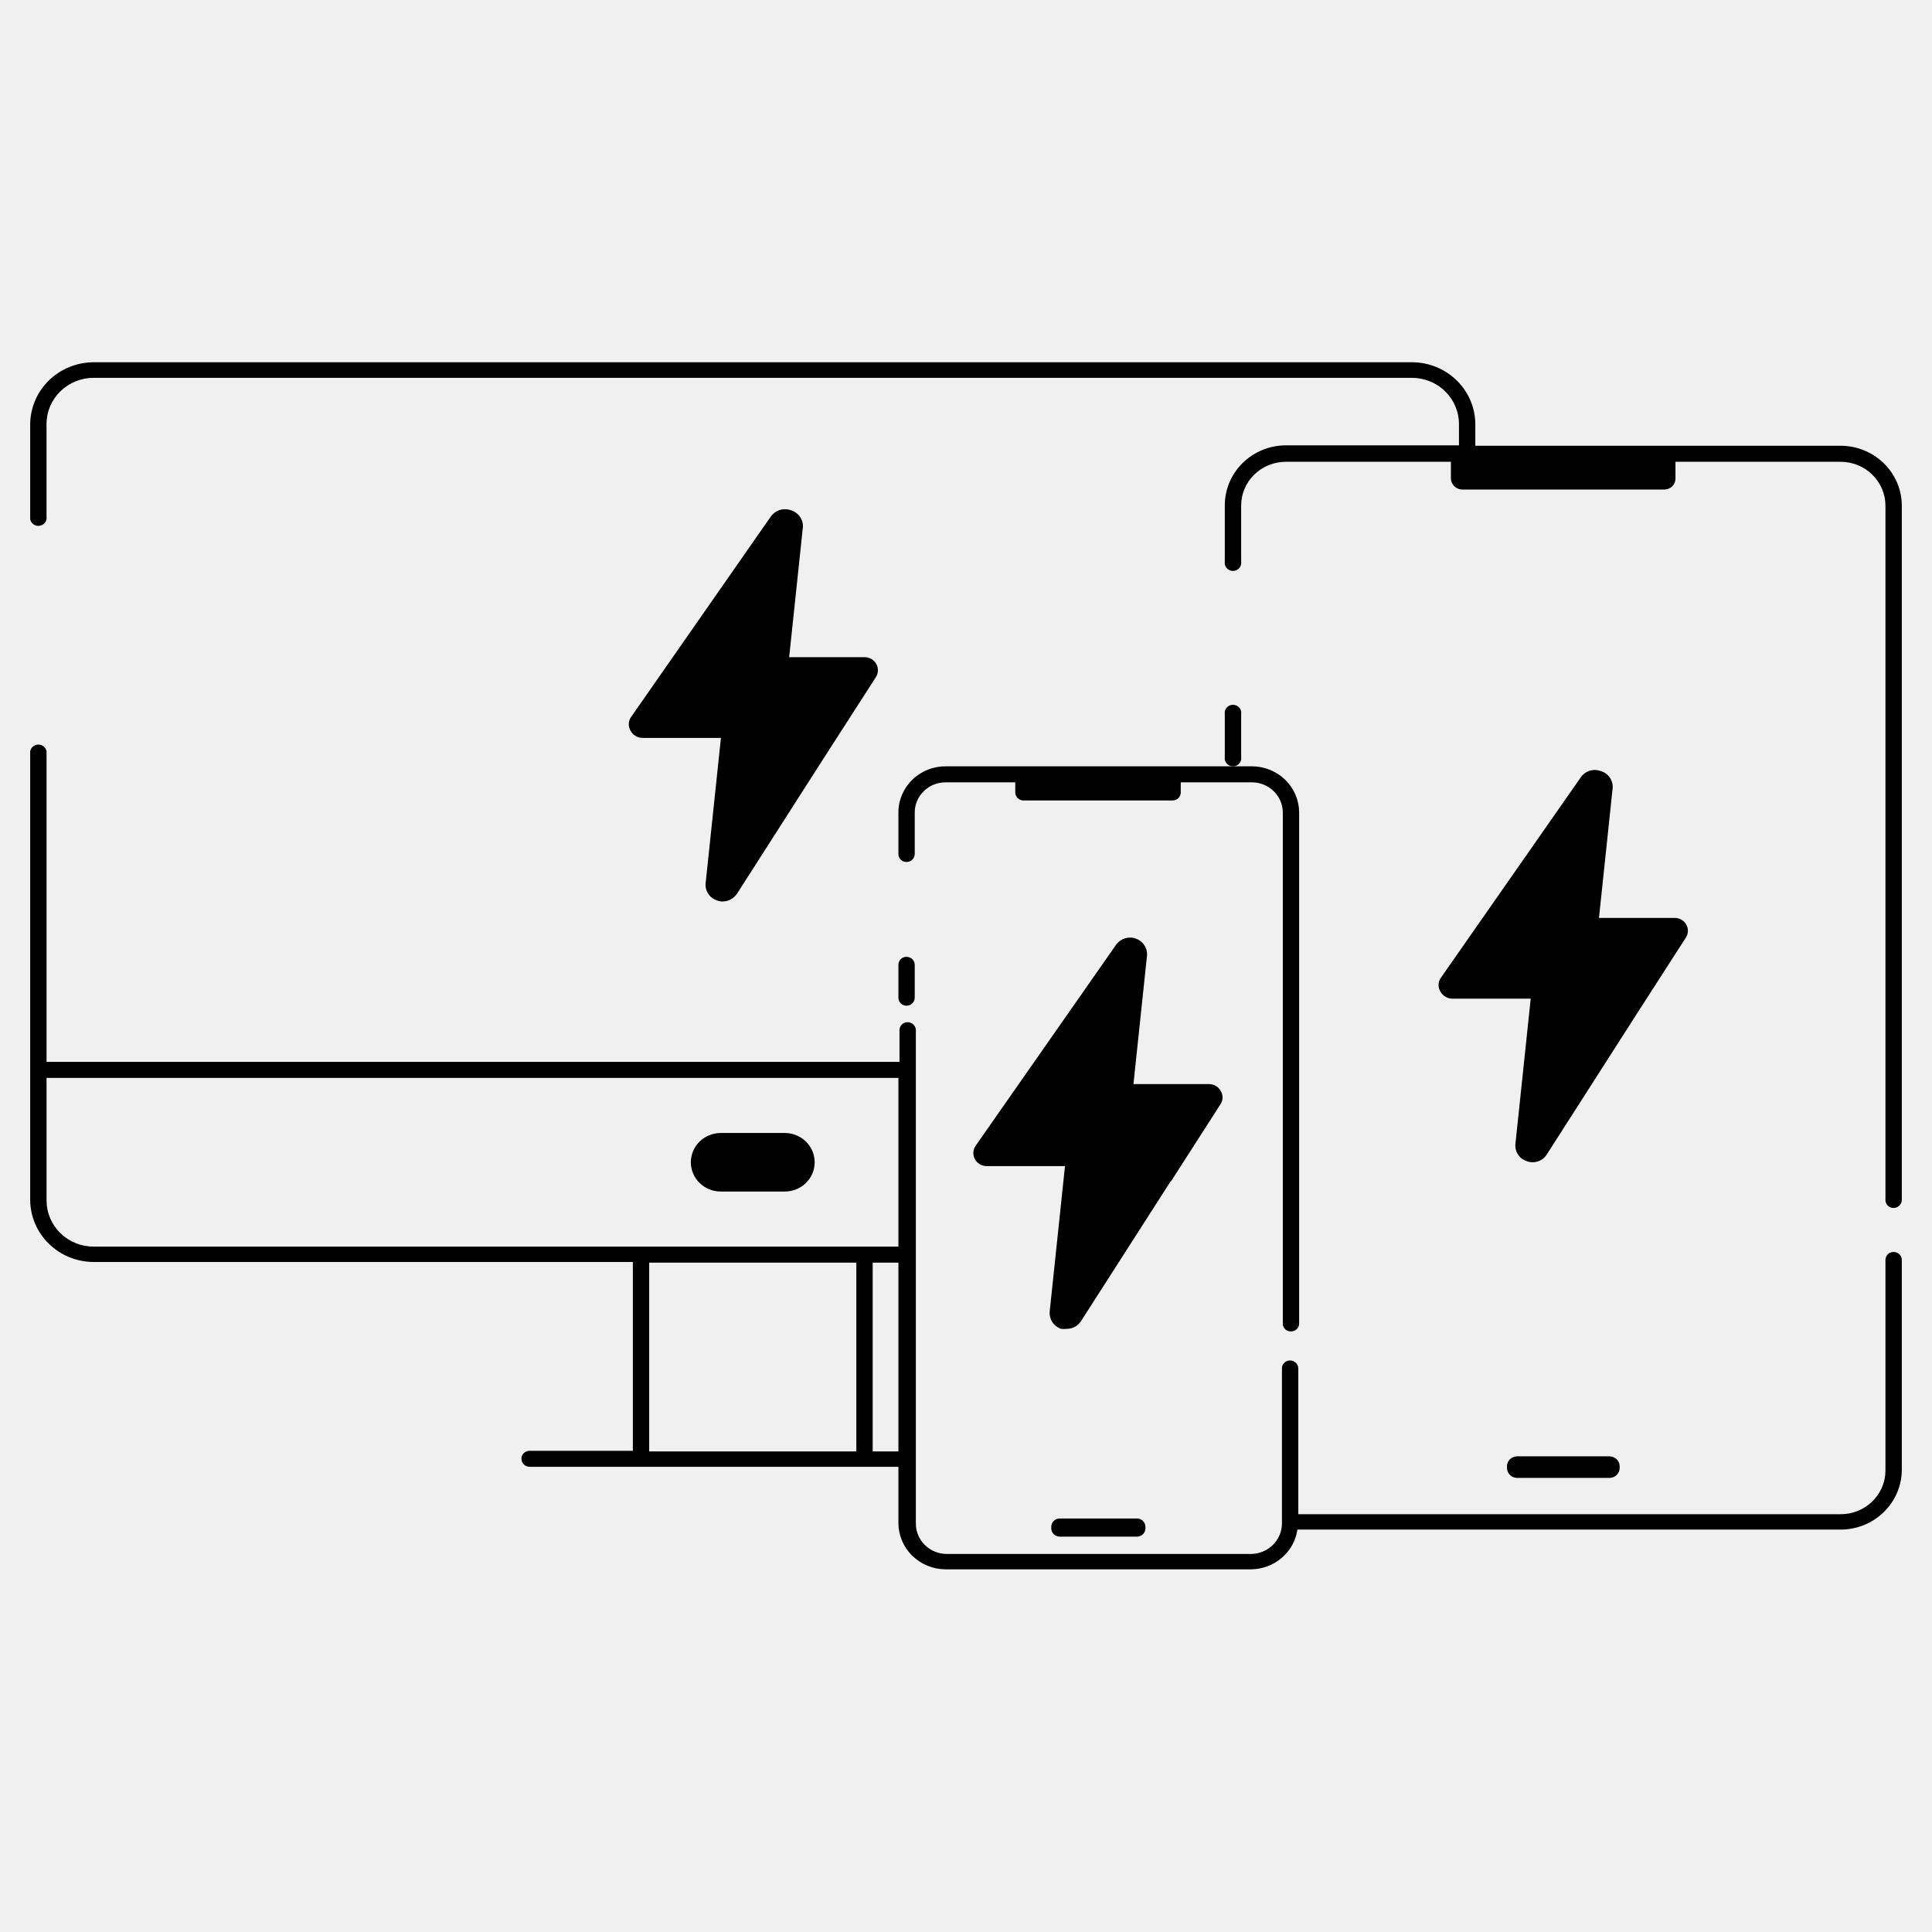
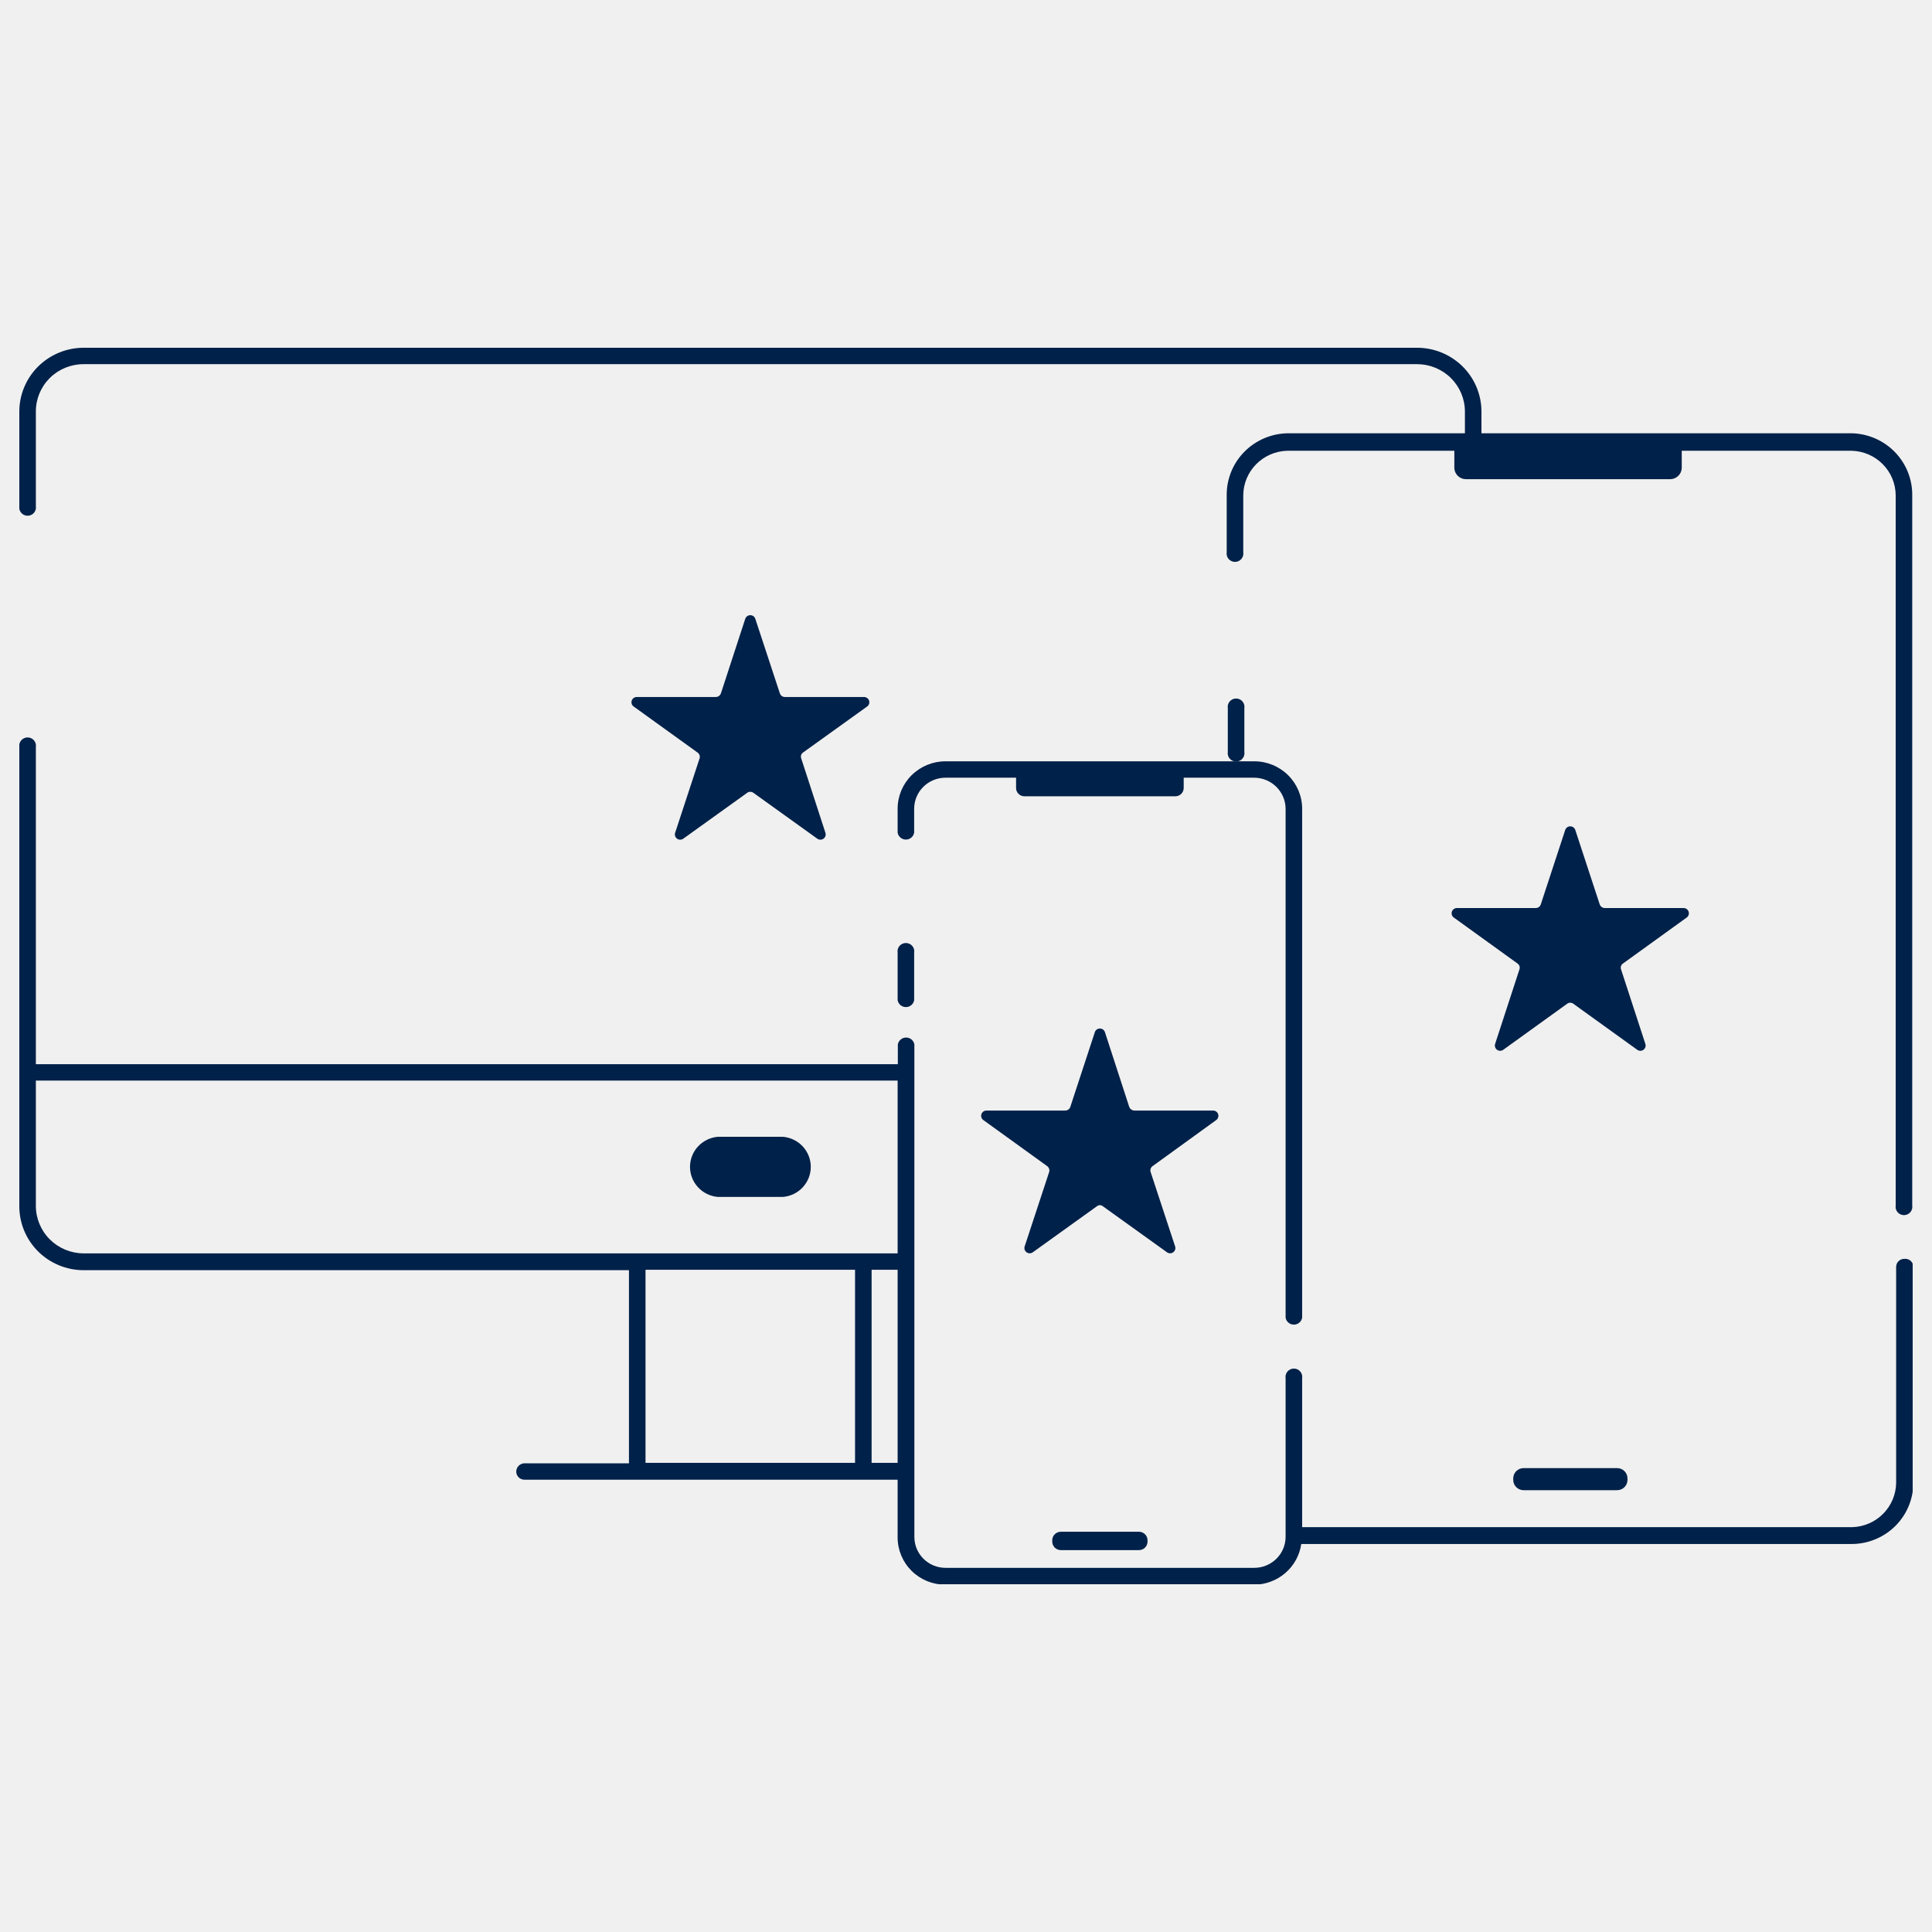
- <svg xmlns="http://www.w3.org/2000/svg" width="64" height="64" viewBox="0 0 64 64" fill="none">
-   <g clip-path="url(#clip0_27_2339)">
-     <path d="M38.797 39.124L40.436 36.57C40.477 36.505 40.499 36.431 40.499 36.355C40.499 36.278 40.477 36.203 40.436 36.139C40.4 36.07 40.344 36.013 40.277 35.973C40.21 35.934 40.132 35.912 40.053 35.912H37.547L37.995 31.668C38.008 31.545 37.979 31.423 37.912 31.318C37.846 31.214 37.746 31.135 37.628 31.093C37.511 31.05 37.382 31.048 37.263 31.085C37.143 31.123 37.04 31.198 36.969 31.3L32.318 37.957C32.273 38.022 32.248 38.098 32.244 38.176C32.24 38.255 32.258 38.332 32.296 38.401C32.333 38.471 32.39 38.528 32.459 38.568C32.528 38.608 32.606 38.629 32.686 38.629H35.279L34.774 43.433C34.76 43.558 34.789 43.684 34.857 43.79C34.925 43.897 35.028 43.978 35.149 44.02C35.212 44.027 35.275 44.027 35.337 44.02C35.433 44.02 35.527 43.996 35.611 43.95C35.694 43.904 35.764 43.838 35.814 43.758L38.775 39.138L38.797 39.124Z" fill="black" />
-     <path d="M53.025 25.541C52.908 25.498 52.78 25.494 52.66 25.532C52.541 25.569 52.438 25.644 52.368 25.746L47.717 32.41C47.676 32.477 47.654 32.552 47.654 32.63C47.654 32.707 47.676 32.783 47.717 32.849C47.755 32.918 47.811 32.976 47.88 33.017C47.948 33.058 48.026 33.081 48.107 33.082H50.707L50.201 37.886C50.186 38.01 50.215 38.136 50.284 38.242C50.352 38.347 50.456 38.426 50.577 38.466C50.697 38.511 50.83 38.512 50.951 38.471C51.072 38.43 51.175 38.348 51.241 38.24L54.203 33.613L55.842 31.066C55.886 31.001 55.911 30.926 55.913 30.848C55.916 30.77 55.897 30.693 55.859 30.625C55.82 30.557 55.763 30.501 55.694 30.463C55.625 30.425 55.546 30.406 55.467 30.408H52.968L53.415 26.163C53.439 26.031 53.412 25.895 53.341 25.78C53.269 25.665 53.157 25.58 53.025 25.541Z" fill="black" />
-     <path d="M26.2 16.903C26.082 16.86 25.952 16.857 25.832 16.894C25.712 16.932 25.608 17.007 25.536 17.108L20.891 23.772C20.851 23.838 20.829 23.914 20.829 23.991C20.829 24.069 20.851 24.145 20.891 24.211C20.929 24.28 20.985 24.339 21.054 24.38C21.122 24.421 21.201 24.443 21.282 24.444H23.882L23.376 29.248C23.361 29.372 23.39 29.498 23.459 29.603C23.527 29.709 23.631 29.788 23.752 29.828C23.812 29.851 23.875 29.863 23.939 29.863C24.035 29.862 24.128 29.837 24.211 29.791C24.294 29.746 24.365 29.68 24.416 29.602L27.378 24.975L29.017 22.428C29.058 22.363 29.081 22.288 29.082 22.211C29.084 22.134 29.065 22.058 29.026 21.991C28.988 21.924 28.932 21.868 28.865 21.829C28.797 21.79 28.72 21.77 28.641 21.77H26.142L26.59 17.525C26.614 17.393 26.587 17.256 26.515 17.142C26.444 17.027 26.331 16.942 26.2 16.903Z" fill="black" />
-     <path d="M23.874 39.471H25.998C26.26 39.471 26.512 39.369 26.698 39.187C26.883 39.005 26.987 38.759 26.987 38.502C26.987 38.245 26.883 37.998 26.698 37.816C26.512 37.635 26.26 37.532 25.998 37.532H23.874C23.612 37.532 23.36 37.635 23.175 37.816C22.989 37.998 22.885 38.245 22.885 38.502C22.885 38.759 22.989 39.005 23.175 39.187C23.36 39.369 23.612 39.471 23.874 39.471Z" fill="black" />
-     <path d="M62.725 41.473C62.69 41.473 62.656 41.48 62.623 41.493C62.591 41.506 62.561 41.525 62.537 41.55C62.512 41.574 62.492 41.603 62.479 41.635C62.465 41.666 62.458 41.7 62.458 41.735V48.71C62.458 48.901 62.42 49.09 62.345 49.267C62.27 49.443 62.16 49.603 62.022 49.738C61.884 49.873 61.72 49.98 61.539 50.052C61.359 50.125 61.166 50.161 60.97 50.161H43.008V45.336C43.008 45.264 42.978 45.196 42.927 45.146C42.876 45.095 42.806 45.067 42.733 45.067C42.697 45.067 42.662 45.074 42.629 45.087C42.596 45.101 42.566 45.121 42.541 45.146C42.517 45.171 42.497 45.201 42.484 45.233C42.471 45.266 42.465 45.301 42.466 45.336V50.472C42.464 50.738 42.355 50.992 42.163 51.18C41.971 51.368 41.712 51.475 41.44 51.477H31.357C31.086 51.475 30.827 51.368 30.637 51.18C30.446 50.992 30.339 50.737 30.339 50.472V34.122C30.337 34.052 30.307 33.986 30.256 33.937C30.205 33.888 30.136 33.861 30.064 33.861C29.993 33.861 29.925 33.888 29.875 33.937C29.825 33.986 29.797 34.053 29.797 34.122V35.176H1.542V24.89C1.531 24.827 1.498 24.77 1.449 24.729C1.399 24.687 1.336 24.665 1.271 24.665C1.206 24.665 1.143 24.687 1.093 24.729C1.044 24.77 1.011 24.827 1 24.89V39.747C1.002 40.292 1.224 40.815 1.618 41.2C2.011 41.586 2.545 41.804 3.102 41.805H20.964V48.059H17.54C17.469 48.059 17.401 48.087 17.351 48.136C17.301 48.185 17.273 48.252 17.273 48.321C17.273 48.391 17.301 48.459 17.351 48.509C17.401 48.559 17.468 48.588 17.54 48.59H29.761V50.451C29.761 50.857 29.925 51.246 30.218 51.534C30.51 51.821 30.907 51.984 31.321 51.986H41.433C41.809 51.984 42.172 51.851 42.456 51.609C42.739 51.368 42.925 51.034 42.979 50.67H60.97C61.507 50.67 62.023 50.462 62.403 50.09C62.783 49.719 62.998 49.215 63 48.689V41.714C62.993 41.647 62.961 41.586 62.91 41.541C62.859 41.497 62.794 41.473 62.725 41.473ZM28.367 48.081H21.505V41.827H28.367V48.081ZM29.761 48.081H28.909V41.827H29.761V48.081ZM29.761 41.296H3.102C2.688 41.296 2.291 41.135 1.999 40.849C1.706 40.562 1.542 40.173 1.542 39.768V35.707H29.761V41.296Z" fill="black" />
-     <path d="M60.97 14.766H48.872V14.059C48.872 13.513 48.651 12.989 48.256 12.603C47.862 12.217 47.328 12 46.77 12H3.102C2.545 12.002 2.011 12.219 1.617 12.605C1.224 12.991 1.002 13.513 1 14.059V17.108C0.993 17.146 0.995 17.186 1.006 17.223C1.017 17.261 1.036 17.296 1.061 17.325C1.087 17.355 1.119 17.379 1.155 17.395C1.191 17.412 1.231 17.42 1.271 17.42C1.31 17.42 1.35 17.412 1.386 17.395C1.422 17.379 1.454 17.355 1.48 17.325C1.506 17.296 1.524 17.261 1.535 17.223C1.546 17.186 1.548 17.146 1.541 17.108V14.045C1.541 13.639 1.706 13.251 1.998 12.964C2.291 12.678 2.688 12.516 3.102 12.516H46.77C47.184 12.516 47.581 12.678 47.873 12.964C48.166 13.251 48.33 13.639 48.33 14.045V14.752H42.596C42.058 14.754 41.544 14.964 41.165 15.337C40.786 15.709 40.573 16.214 40.573 16.74V18.601C40.567 18.639 40.569 18.678 40.58 18.716C40.59 18.754 40.609 18.788 40.635 18.818C40.66 18.848 40.693 18.872 40.729 18.888C40.765 18.904 40.804 18.913 40.844 18.913C40.884 18.913 40.923 18.904 40.959 18.888C40.995 18.872 41.027 18.848 41.053 18.818C41.079 18.788 41.098 18.754 41.108 18.716C41.119 18.678 41.121 18.639 41.115 18.601V16.754C41.114 16.563 41.151 16.374 41.225 16.197C41.299 16.02 41.408 15.86 41.546 15.724C41.684 15.589 41.847 15.481 42.027 15.408C42.207 15.335 42.4 15.297 42.596 15.297H48.063V15.863C48.069 15.957 48.11 16.046 48.18 16.112C48.25 16.177 48.342 16.215 48.439 16.216H55.134C55.231 16.216 55.323 16.18 55.392 16.113C55.461 16.047 55.501 15.957 55.502 15.863V15.297H60.97C61.365 15.297 61.743 15.45 62.022 15.724C62.301 15.997 62.458 16.368 62.458 16.754V39.747C62.457 39.782 62.463 39.816 62.476 39.849C62.489 39.882 62.509 39.911 62.534 39.936C62.559 39.962 62.588 39.981 62.621 39.995C62.654 40.009 62.69 40.016 62.725 40.016C62.798 40.016 62.868 39.987 62.919 39.937C62.971 39.886 63 39.818 63 39.747V16.754C63 16.227 62.786 15.721 62.405 15.348C62.025 14.976 61.508 14.766 60.97 14.766Z" fill="black" />
-     <path d="M41.115 25.074V23.659C41.121 23.62 41.119 23.581 41.108 23.544C41.098 23.506 41.079 23.471 41.053 23.442C41.027 23.412 40.995 23.388 40.959 23.372C40.923 23.355 40.884 23.347 40.844 23.347C40.804 23.347 40.765 23.355 40.729 23.372C40.692 23.388 40.66 23.412 40.635 23.442C40.609 23.471 40.59 23.506 40.579 23.544C40.569 23.581 40.566 23.62 40.573 23.659V25.074C40.566 25.112 40.569 25.152 40.579 25.189C40.59 25.227 40.609 25.262 40.635 25.291C40.66 25.321 40.692 25.345 40.729 25.361C40.765 25.378 40.804 25.386 40.844 25.386C40.884 25.386 40.923 25.378 40.959 25.361C40.995 25.345 41.027 25.321 41.053 25.291C41.079 25.262 41.098 25.227 41.108 25.189C41.119 25.152 41.121 25.112 41.115 25.074Z" fill="black" />
-     <path d="M53.315 48.243H50.259C50.072 48.243 49.92 48.392 49.92 48.576V48.625C49.92 48.809 50.072 48.958 50.259 48.958H53.315C53.502 48.958 53.654 48.809 53.654 48.625V48.576C53.654 48.392 53.502 48.243 53.315 48.243Z" fill="black" />
-     <path d="M29.761 26.913V28.286C29.76 28.321 29.766 28.356 29.779 28.388C29.792 28.421 29.812 28.451 29.837 28.476C29.861 28.501 29.891 28.52 29.924 28.534C29.957 28.548 29.992 28.555 30.028 28.555C30.101 28.555 30.171 28.526 30.222 28.476C30.274 28.425 30.302 28.357 30.302 28.286V26.913C30.302 26.649 30.41 26.395 30.601 26.208C30.792 26.021 31.051 25.916 31.321 25.916H33.632V26.262C33.636 26.331 33.666 26.396 33.718 26.444C33.769 26.491 33.836 26.517 33.907 26.517H38.84C38.91 26.517 38.978 26.491 39.029 26.444C39.08 26.396 39.111 26.331 39.114 26.262V25.916H41.469C41.74 25.916 41.999 26.021 42.192 26.208C42.384 26.394 42.493 26.648 42.495 26.913V43.843C42.493 43.878 42.5 43.912 42.513 43.944C42.526 43.977 42.546 44.006 42.571 44.03C42.596 44.055 42.626 44.074 42.658 44.087C42.691 44.1 42.726 44.106 42.762 44.105C42.797 44.106 42.833 44.1 42.866 44.087C42.9 44.074 42.93 44.055 42.955 44.031C42.981 44.006 43.001 43.977 43.015 43.945C43.029 43.913 43.036 43.878 43.036 43.843V26.913C43.034 26.507 42.868 26.119 42.575 25.832C42.281 25.546 41.883 25.385 41.469 25.385H31.357C31.149 25.381 30.942 25.417 30.749 25.491C30.555 25.566 30.379 25.678 30.23 25.82C30.082 25.962 29.964 26.133 29.883 26.32C29.802 26.508 29.761 26.71 29.761 26.913Z" fill="black" />
-     <path d="M29.761 33.047C29.76 33.082 29.766 33.117 29.779 33.149C29.792 33.182 29.812 33.212 29.837 33.237C29.861 33.262 29.891 33.282 29.924 33.295C29.957 33.309 29.992 33.316 30.028 33.316C30.101 33.316 30.171 33.288 30.222 33.237C30.274 33.187 30.302 33.118 30.302 33.047V31.965C30.302 31.893 30.274 31.825 30.222 31.774C30.171 31.724 30.101 31.696 30.028 31.696C29.992 31.696 29.957 31.703 29.924 31.716C29.891 31.73 29.861 31.75 29.837 31.775C29.812 31.8 29.792 31.83 29.779 31.862C29.766 31.895 29.76 31.93 29.761 31.965V33.047Z" fill="black" />
-     <path d="M37.663 50.302H35.106C34.95 50.302 34.824 50.426 34.824 50.578V50.627C34.824 50.78 34.95 50.903 35.106 50.903H37.663C37.818 50.903 37.944 50.78 37.944 50.627V50.578C37.944 50.426 37.818 50.302 37.663 50.302Z" fill="black" />
+ <svg xmlns="http://www.w3.org/2000/svg" width="100" height="100" viewBox="0 0 100 100" fill="none">
+   <g clip-path="url(#clip0_309_53)">
+     <path d="M37.156 61.953H40.524C40.917 61.92 41.284 61.742 41.551 61.453C41.818 61.165 41.966 60.788 41.966 60.397C41.966 60.005 41.818 59.629 41.551 59.34C41.284 59.052 40.917 58.874 40.524 58.84H37.156C36.763 58.874 36.397 59.052 36.13 59.34C35.863 59.629 35.715 60.005 35.715 60.397C35.715 60.788 35.863 61.165 36.13 61.453C36.397 61.742 36.763 61.92 37.156 61.953Z" fill="#002149" />
+     <path d="M98.566 65.157C98.454 65.157 98.347 65.201 98.267 65.279C98.188 65.358 98.144 65.464 98.144 65.575V76.725C98.144 77.331 97.905 77.912 97.478 78.346C97.052 78.78 96.471 79.031 95.86 79.046H67.399V71.337C67.409 71.275 67.406 71.213 67.389 71.152C67.372 71.092 67.342 71.036 67.301 70.989C67.261 70.941 67.21 70.903 67.153 70.877C67.096 70.851 67.034 70.837 66.971 70.837C66.908 70.837 66.846 70.851 66.789 70.877C66.731 70.903 66.681 70.941 66.64 70.989C66.599 71.036 66.57 71.092 66.553 71.152C66.536 71.213 66.532 71.275 66.543 71.337V79.555C66.54 79.979 66.368 80.385 66.064 80.684C65.76 80.983 65.35 81.151 64.921 81.151H48.938C48.511 81.151 48.102 80.983 47.8 80.683C47.498 80.384 47.328 79.978 47.328 79.555V54.063C47.312 53.963 47.26 53.871 47.181 53.805C47.103 53.739 47.003 53.703 46.9 53.703C46.797 53.703 46.698 53.739 46.62 53.805C46.541 53.871 46.489 53.963 46.472 54.063V55.082H1.856V38.669C1.866 38.608 1.863 38.545 1.846 38.484C1.829 38.424 1.799 38.369 1.759 38.321C1.718 38.274 1.667 38.235 1.61 38.209C1.553 38.183 1.491 38.169 1.428 38.169C1.365 38.169 1.303 38.183 1.246 38.209C1.189 38.235 1.138 38.274 1.097 38.321C1.057 38.369 1.027 38.424 1.01 38.484C0.993 38.545 0.99 38.608 1 38.669V62.44C1 63.315 1.35 64.154 1.972 64.773C2.595 65.393 3.44 65.742 4.322 65.745H32.555V75.74H27.144C27.031 75.743 26.924 75.79 26.845 75.87C26.766 75.951 26.721 76.058 26.721 76.17C26.721 76.281 26.766 76.388 26.845 76.466C26.924 76.545 27.032 76.589 27.144 76.589H46.461V79.578C46.461 80.226 46.721 80.848 47.183 81.306C47.646 81.765 48.273 82.023 48.927 82.023H64.91C65.504 82.02 66.078 81.807 66.526 81.42C66.975 81.034 67.268 80.5 67.353 79.917H95.838C96.685 79.917 97.498 79.583 98.098 78.989C98.697 78.394 99.034 77.588 99.034 76.748V65.598C99.038 65.537 99.028 65.476 99.006 65.419C98.983 65.363 98.948 65.311 98.904 65.269C98.859 65.227 98.806 65.195 98.748 65.176C98.689 65.156 98.627 65.15 98.566 65.157ZM44.257 75.718H33.412V65.723H44.257V75.718ZM46.461 75.718H45.114V65.723H46.461V75.718ZM46.461 64.874H4.322C3.667 64.871 3.04 64.611 2.578 64.15C2.116 63.69 1.856 63.067 1.856 62.417V55.931H46.461V64.874Z" fill="#002149" />
+     <path d="M95.838 22.426H76.68V21.294C76.677 20.419 76.325 19.581 75.7 18.964C75.075 18.347 74.229 18 73.347 18H4.322C3.442 18.003 2.599 18.351 1.976 18.968C1.354 19.585 1.003 20.421 1 21.294V26.195C0.99 26.257 0.993 26.32 1.01 26.38C1.027 26.44 1.057 26.496 1.097 26.543C1.138 26.591 1.189 26.629 1.246 26.655C1.303 26.681 1.365 26.695 1.428 26.695C1.491 26.695 1.553 26.681 1.61 26.655C1.667 26.629 1.718 26.591 1.759 26.543C1.799 26.496 1.829 26.44 1.846 26.38C1.863 26.32 1.866 26.257 1.856 26.195V21.294C1.856 20.645 2.116 20.024 2.578 19.565C3.041 19.107 3.668 18.849 4.322 18.849H73.347C74.002 18.849 74.63 19.106 75.095 19.564C75.559 20.023 75.821 20.645 75.824 21.294V22.426H66.691C65.844 22.429 65.033 22.764 64.434 23.358C63.835 23.951 63.497 24.756 63.494 25.595V28.584C63.484 28.645 63.488 28.708 63.505 28.768C63.521 28.828 63.551 28.884 63.592 28.932C63.633 28.979 63.683 29.017 63.74 29.044C63.797 29.07 63.86 29.083 63.922 29.083C63.985 29.083 64.048 29.07 64.105 29.044C64.162 29.017 64.212 28.979 64.253 28.932C64.294 28.884 64.324 28.828 64.341 28.768C64.357 28.708 64.361 28.645 64.351 28.584V25.652C64.35 25.046 64.589 24.464 65.016 24.031C65.442 23.597 66.023 23.346 66.634 23.331H75.276V24.237C75.285 24.388 75.351 24.531 75.461 24.636C75.571 24.741 75.717 24.8 75.87 24.803H86.453C86.606 24.8 86.752 24.741 86.862 24.636C86.972 24.531 87.038 24.388 87.047 24.237V23.331H95.838C96.448 23.346 97.029 23.597 97.456 24.031C97.882 24.464 98.121 25.046 98.121 25.652V62.395C98.111 62.456 98.114 62.519 98.131 62.58C98.148 62.64 98.178 62.695 98.218 62.743C98.259 62.79 98.31 62.828 98.367 62.855C98.424 62.881 98.486 62.895 98.549 62.895C98.612 62.895 98.674 62.881 98.731 62.855C98.788 62.828 98.839 62.79 98.88 62.743C98.92 62.695 98.95 62.64 98.967 62.58C98.984 62.519 98.987 62.456 98.977 62.395V25.652C98.989 24.812 98.666 24.002 98.078 23.397C97.49 22.793 96.684 22.444 95.838 22.426Z" fill="#002149" />
+     <path d="M64.408 38.918V36.654C64.418 36.593 64.415 36.53 64.398 36.47C64.381 36.41 64.351 36.354 64.31 36.306C64.269 36.259 64.219 36.221 64.162 36.194C64.105 36.168 64.043 36.155 63.98 36.155C63.917 36.155 63.855 36.168 63.797 36.194C63.74 36.221 63.69 36.259 63.649 36.306C63.608 36.354 63.578 36.41 63.562 36.47C63.545 36.53 63.541 36.593 63.551 36.654V38.918C63.541 38.98 63.545 39.043 63.562 39.103C63.578 39.163 63.608 39.219 63.649 39.266C63.69 39.314 63.74 39.352 63.797 39.378C63.855 39.404 63.917 39.418 63.98 39.418C64.043 39.418 64.105 39.404 64.162 39.378C64.219 39.352 64.269 39.314 64.31 39.266C64.351 39.219 64.381 39.163 64.398 39.103C64.415 39.043 64.418 38.98 64.408 38.918Z" fill="#002149" />
+     <path d="M83.702 75.989H78.861C78.565 75.989 78.325 76.227 78.325 76.521V76.6C78.325 76.894 78.565 77.132 78.861 77.132H83.702C83.998 77.132 84.238 76.894 84.238 76.6V76.521C84.238 76.227 83.998 75.989 83.702 75.989Z" fill="#002149" />
+     <path d="M46.461 41.861V43.095C46.477 43.196 46.53 43.288 46.608 43.354C46.687 43.42 46.786 43.456 46.889 43.456C46.992 43.456 47.091 43.42 47.17 43.354C47.248 43.288 47.3 43.196 47.317 43.095V41.861C47.317 41.437 47.486 41.03 47.788 40.729C48.089 40.428 48.499 40.257 48.927 40.254H52.592V40.797C52.594 40.91 52.642 41.016 52.723 41.094C52.804 41.173 52.912 41.216 53.025 41.216H60.834C60.947 41.216 61.056 41.173 61.137 41.094C61.218 41.016 61.265 40.91 61.268 40.797V40.254H64.921C65.35 40.257 65.761 40.427 66.064 40.728C66.368 41.029 66.54 41.436 66.543 41.861V68.202C66.559 68.302 66.611 68.394 66.69 68.46C66.768 68.526 66.868 68.562 66.971 68.562C67.074 68.562 67.173 68.526 67.252 68.46C67.33 68.394 67.382 68.302 67.399 68.202V41.861C67.399 41.21 67.138 40.585 66.673 40.125C66.209 39.664 65.579 39.405 64.921 39.405H48.938C48.281 39.405 47.651 39.664 47.186 40.125C46.722 40.585 46.461 41.21 46.461 41.861Z" fill="#002149" />
+     <path d="M46.461 51.766C46.477 51.867 46.53 51.958 46.608 52.024C46.687 52.09 46.786 52.127 46.889 52.127C46.992 52.127 47.092 52.09 47.17 52.024C47.248 51.958 47.3 51.867 47.317 51.766V49.31C47.327 49.248 47.324 49.185 47.307 49.125C47.29 49.065 47.26 49.009 47.22 48.962C47.179 48.914 47.128 48.876 47.071 48.85C47.014 48.824 46.952 48.81 46.889 48.81C46.826 48.81 46.764 48.824 46.707 48.85C46.65 48.876 46.599 48.914 46.558 48.962C46.518 49.009 46.488 49.065 46.471 49.125C46.454 49.185 46.451 49.248 46.461 49.31V51.766Z" fill="#002149" />
+     <path d="M58.951 79.283H54.909C54.663 79.283 54.464 79.481 54.464 79.725V79.793C54.464 80.036 54.663 80.234 54.909 80.234H58.951C59.197 80.234 59.396 80.036 59.396 79.793V79.725C59.396 79.481 59.197 79.283 58.951 79.283Z" fill="#002149" />
+     <path d="M44.874 36.575C44.924 36.542 44.961 36.495 44.981 36.439C45.001 36.383 45.002 36.322 44.984 36.266C44.966 36.21 44.93 36.161 44.881 36.127C44.832 36.093 44.774 36.075 44.714 36.077H40.627C40.568 36.077 40.511 36.058 40.464 36.024C40.416 35.989 40.382 35.94 40.364 35.884L39.097 32.036C39.08 31.98 39.046 31.931 38.998 31.896C38.951 31.861 38.894 31.842 38.835 31.842C38.776 31.842 38.718 31.861 38.671 31.896C38.623 31.931 38.589 31.98 38.572 32.036L37.316 35.884C37.297 35.939 37.262 35.987 37.215 36.022C37.168 36.056 37.112 36.075 37.054 36.077H32.966C32.907 36.075 32.848 36.093 32.8 36.127C32.751 36.161 32.715 36.21 32.697 36.266C32.679 36.322 32.68 36.383 32.699 36.439C32.719 36.495 32.757 36.542 32.807 36.575L36.106 38.952C36.154 38.985 36.19 39.033 36.208 39.088C36.227 39.143 36.227 39.203 36.209 39.258L34.941 43.118C34.926 43.172 34.928 43.229 34.948 43.282C34.967 43.335 35.002 43.38 35.048 43.413C35.094 43.445 35.15 43.462 35.206 43.462C35.263 43.462 35.318 43.444 35.364 43.412L38.675 41.035C38.721 41.002 38.777 40.984 38.835 40.984C38.892 40.984 38.948 41.002 38.994 41.035L42.305 43.412C42.351 43.444 42.407 43.462 42.463 43.462C42.52 43.462 42.575 43.445 42.621 43.413C42.667 43.38 42.703 43.335 42.722 43.282C42.741 43.229 42.743 43.172 42.728 43.118L41.472 39.258C41.451 39.204 41.448 39.145 41.465 39.089C41.481 39.034 41.516 38.986 41.563 38.952L44.874 36.575Z" fill="#002149" />
+     <path d="M62.958 57.969C63.003 57.935 63.036 57.888 63.052 57.834C63.069 57.781 63.069 57.723 63.051 57.67C63.034 57.617 63 57.57 62.955 57.536C62.909 57.503 62.855 57.484 62.798 57.482H58.711C58.653 57.479 58.597 57.459 58.55 57.425C58.504 57.391 58.468 57.344 58.448 57.29L57.193 53.43C57.176 53.374 57.141 53.325 57.094 53.29C57.046 53.255 56.989 53.236 56.93 53.236C56.871 53.236 56.813 53.255 56.766 53.29C56.719 53.325 56.684 53.374 56.667 53.43L55.4 57.29C55.383 57.346 55.348 57.394 55.301 57.429C55.254 57.464 55.196 57.482 55.138 57.482H51.05C50.994 57.484 50.939 57.503 50.894 57.536C50.849 57.57 50.815 57.617 50.797 57.67C50.78 57.723 50.779 57.781 50.796 57.834C50.813 57.888 50.846 57.935 50.891 57.969L54.201 60.358C54.248 60.392 54.282 60.44 54.301 60.494C54.319 60.549 54.32 60.608 54.304 60.663L53.037 64.512C53.018 64.566 53.017 64.626 53.035 64.681C53.053 64.736 53.088 64.784 53.135 64.818C53.182 64.853 53.239 64.871 53.297 64.87C53.356 64.87 53.412 64.852 53.459 64.817L56.77 62.44C56.814 62.401 56.871 62.38 56.93 62.38C56.989 62.38 57.046 62.401 57.09 62.44L60.401 64.817C60.447 64.852 60.504 64.87 60.563 64.87C60.621 64.871 60.678 64.853 60.725 64.818C60.772 64.784 60.807 64.736 60.825 64.681C60.842 64.626 60.842 64.566 60.823 64.512L59.556 60.663C59.538 60.608 59.538 60.548 59.556 60.494C59.575 60.439 59.611 60.391 59.658 60.358L62.958 57.969Z" fill="#002149" />
+     <path d="M87.309 47.487C87.354 47.453 87.387 47.406 87.404 47.352C87.421 47.299 87.42 47.241 87.403 47.188C87.385 47.135 87.352 47.088 87.306 47.054C87.261 47.021 87.206 47.002 87.15 47H83.062C83.004 46.999 82.948 46.98 82.901 46.945C82.854 46.911 82.819 46.863 82.8 46.808L81.533 42.948C81.513 42.896 81.478 42.851 81.432 42.82C81.386 42.788 81.332 42.771 81.276 42.771C81.22 42.771 81.165 42.788 81.119 42.82C81.073 42.851 81.038 42.896 81.019 42.948L79.752 46.808C79.734 46.864 79.7 46.913 79.653 46.947C79.605 46.982 79.548 47.001 79.489 47H75.402C75.345 47.002 75.291 47.021 75.245 47.054C75.2 47.088 75.166 47.135 75.149 47.188C75.131 47.241 75.131 47.299 75.148 47.352C75.164 47.406 75.197 47.453 75.242 47.487L78.553 49.876C78.6 49.909 78.635 49.958 78.651 50.013C78.668 50.068 78.665 50.127 78.644 50.181L77.388 54.03C77.37 54.085 77.369 54.144 77.387 54.199C77.404 54.254 77.439 54.302 77.486 54.337C77.534 54.371 77.59 54.389 77.649 54.389C77.707 54.389 77.764 54.37 77.811 54.335L81.11 51.958C81.157 51.921 81.216 51.9 81.276 51.9C81.336 51.9 81.394 51.921 81.441 51.958L84.741 54.335C84.788 54.37 84.844 54.389 84.903 54.389C84.961 54.389 85.018 54.371 85.065 54.337C85.112 54.302 85.147 54.254 85.165 54.199C85.183 54.144 85.182 54.085 85.163 54.03L83.907 50.181C83.886 50.127 83.884 50.068 83.9 50.013C83.917 49.958 83.951 49.909 83.999 49.876L87.309 47.487Z" fill="#002149" />
  </g>
  <defs>
-     <clipPath id="clip0_27_2339">
-       <rect width="62" height="40" fill="white" transform="translate(1 12)" />
+     <clipPath id="clip0_309_53">
+       <rect width="98" height="64" fill="white" transform="translate(1 18)" />
    </clipPath>
  </defs>
</svg>
